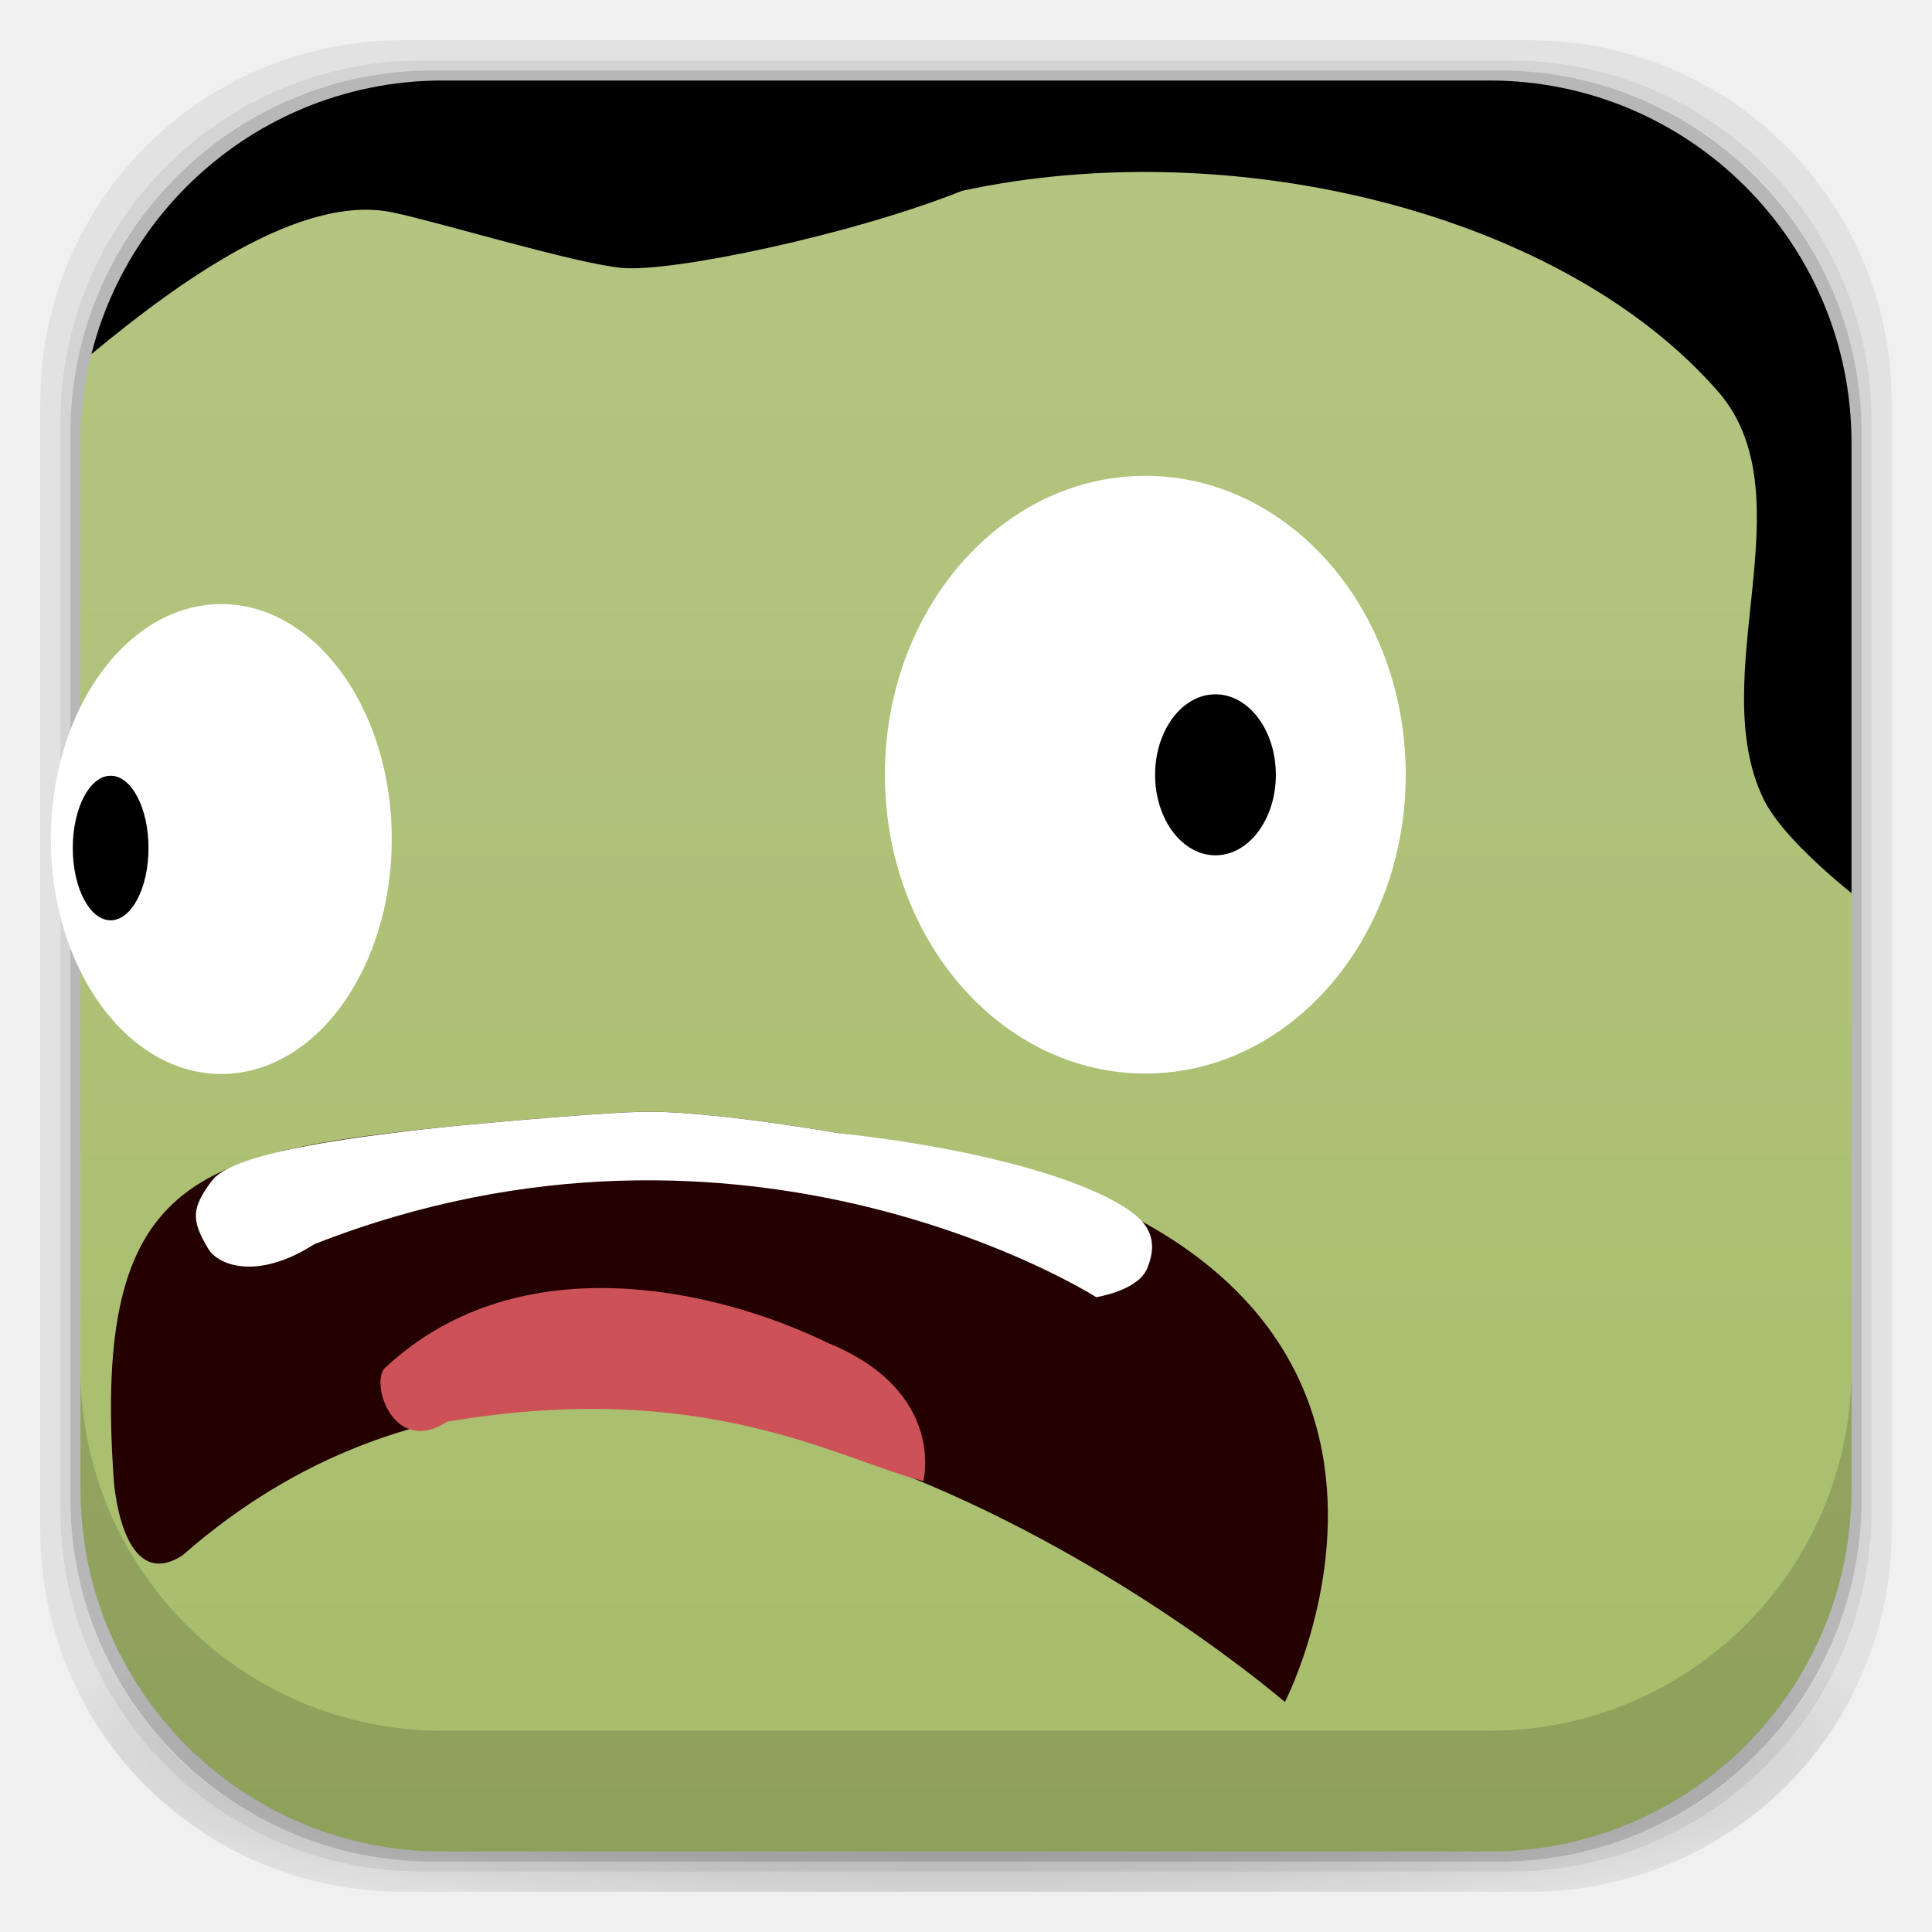
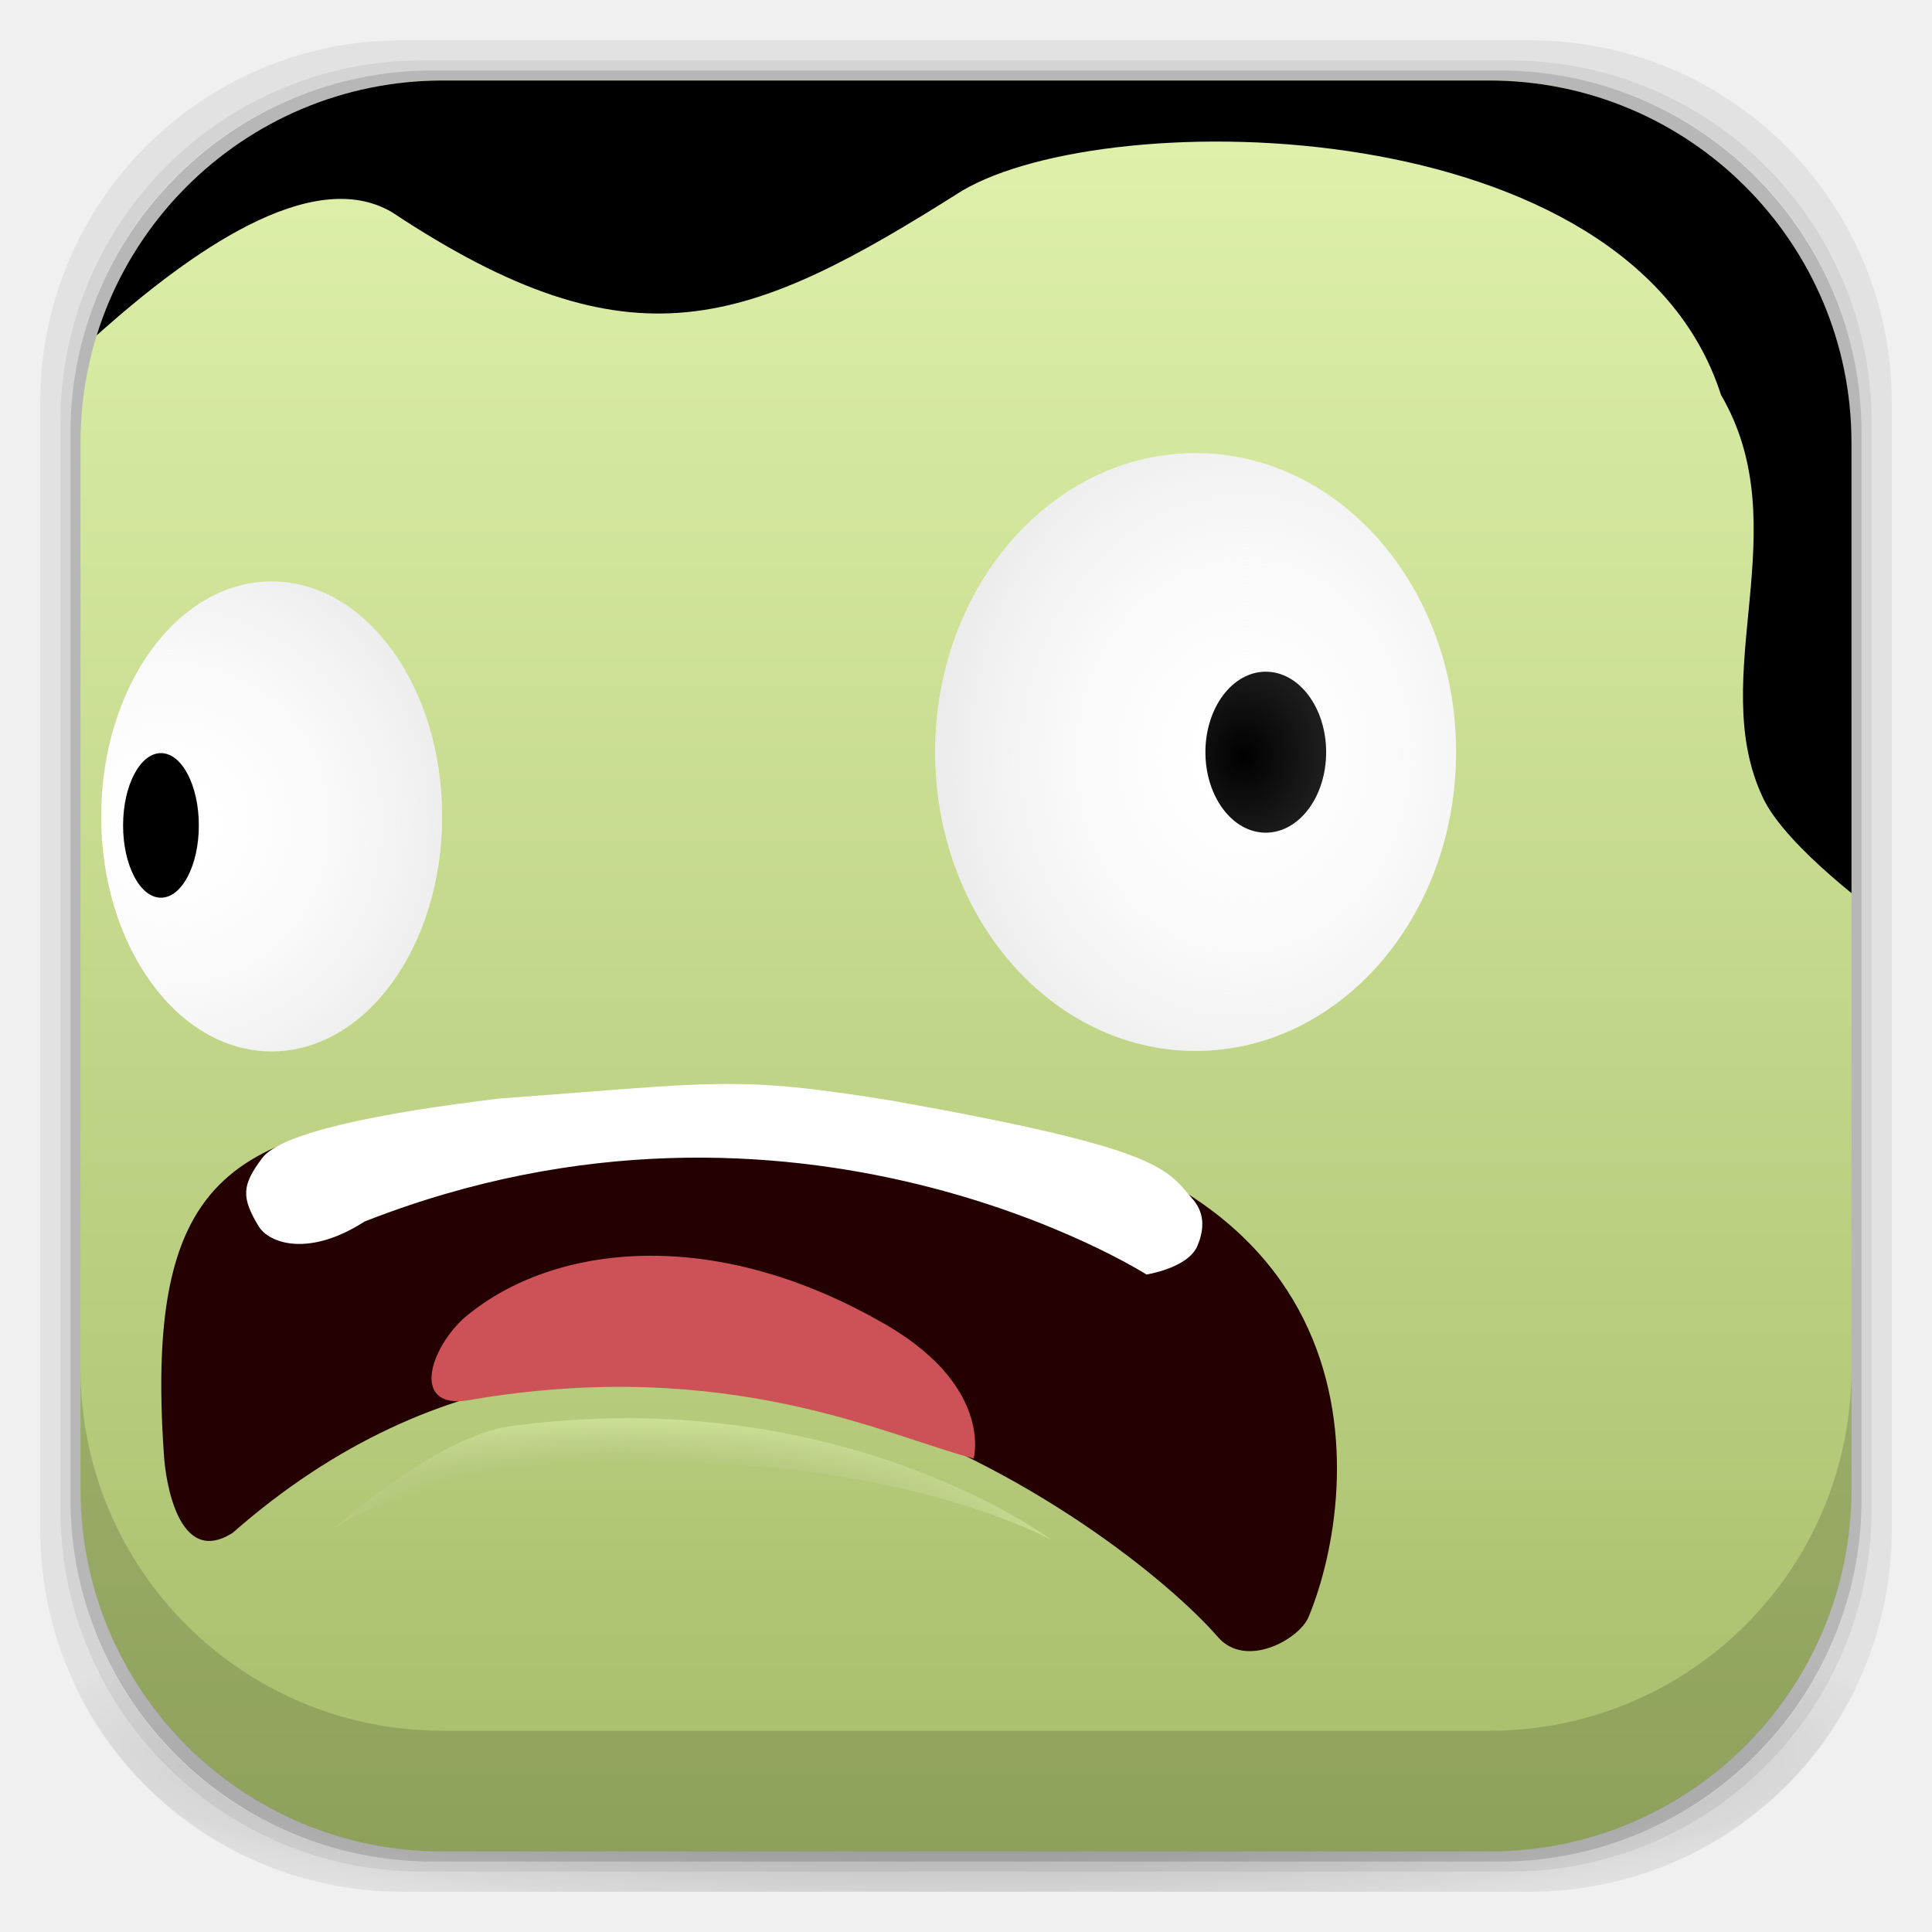
<svg xmlns="http://www.w3.org/2000/svg" xmlns:xlink="http://www.w3.org/1999/xlink" width="48" height="48" id="svg4230" version="1.1">
  <defs id="defs4232">
+     <linearGradient id="linearGradient32572">
+       <stop id="stop32574" offset="0" style="stop-color:#a7bd6a;stop-opacity:1" />
+       <stop id="stop32576" offset="1" style="stop-color:#e0f2ac;stop-opacity:1" />
+     </linearGradient>
    <linearGradient id="fart" x1="1" x2="47" gradientUnits="userSpaceOnUse" gradientTransform="translate(-47.99779,0.00221467)">
-       <stop stop-color="#e4e4e4" stop-opacity="1" id="stop4240" style="stop-color:#ffffff;stop-opacity:0" />
-       <stop offset="1" stop-color="#eee" stop-opacity="1" id="stop4242" style="stop-color:#cfcfcf;stop-opacity:1" />
+       <stop style="stop-color:#c8d4a3;stop-opacity:0" id="stop4242" stop-opacity="1" stop-color="#eee" offset="0" />
+       <stop offset="0.436" stop-color="#e4e4e4" stop-opacity="1" id="stop32538" style="stop-color:#d3ddb6;stop-opacity:0" />
+       <stop style="stop-color:#dff99a;stop-opacity:1" id="stop4240" stop-opacity="1" stop-color="#e4e4e4" offset="1" />
    </linearGradient>
    <linearGradient id="linearGradient4524">
      <stop style="stop-color:#a7bd6a;stop-opacity:1" offset="0" id="stop4526" />
      <stop style="stop-color:#b5c583;stop-opacity:1" offset="1" id="stop4528" />
    </linearGradient>
    <linearGradient id="linearGradient4512">
      <stop style="stop-color:#d9d2d1;stop-opacity:1;" offset="0" id="stop4514" />
      <stop style="stop-color:#fefcfc;stop-opacity:1;" offset="1" id="stop4516" />
    </linearGradient>
    <linearGradient id="linearGradient4243">
      <stop style="stop-color:#000000;stop-opacity:1;" offset="0" id="stop4245" />
      <stop style="stop-color:#000000;stop-opacity:0;" offset="1" id="stop4247" />
    </linearGradient>
    <linearGradient id="linearGradient4216">
      <stop style="stop-color:#a0c4e6;stop-opacity:1;" offset="0" id="stop4218" />
      <stop style="stop-color:#d0e2f1;stop-opacity:1;" offset="1" id="stop4220" />
    </linearGradient>
    <linearGradient id="linearGradient4208">
      <stop style="stop-color:#70a3d6;stop-opacity:1;" offset="0" id="stop4210" />
      <stop style="stop-color:#88b6e1;stop-opacity:1;" offset="1" id="stop4212" />
    </linearGradient>
    <linearGradient id="linearGradient4200">
      <stop style="stop-color:#427dbe;stop-opacity:1;" offset="0" id="stop4202" />
      <stop style="stop-color:#739bd1;stop-opacity:1;" offset="1" id="stop4204" />
    </linearGradient>
    <linearGradient id="linearGradient4192">
      <stop style="stop-color:#4970a4;stop-opacity:1;" offset="0" id="stop4194" />
      <stop style="stop-color:#6090c0;stop-opacity:1;" offset="1" id="stop4196" />
    </linearGradient>
    <radialGradient xlink:href="#linearGradient3688-166-749-5-9-1" id="radialGradient4351" gradientUnits="userSpaceOnUse" gradientTransform="matrix(2.320171,0,0,0.4,28.61784,28.6)" cx="4.993" cy="43.5" fx="4.993" fy="43.5" r="2.5" />
    <linearGradient id="linearGradient3688-166-749-5-9-1">
      <stop id="stop2883-0-2-9" style="stop-color:#181818;stop-opacity:1" offset="0" />
      <stop id="stop2885-5-3-8" style="stop-color:#181818;stop-opacity:0" offset="1" />
    </linearGradient>
    <linearGradient id="linearGradient3688-464-309-8-9-4">
      <stop id="stop2889-9-9-1" style="stop-color:#181818;stop-opacity:1" offset="0" />
      <stop id="stop2891-4-2-9" style="stop-color:#181818;stop-opacity:0" offset="1" />
    </linearGradient>
    <linearGradient id="linearGradient3702-501-757-0-4-0">
      <stop id="stop2895-0-2-1" style="stop-color:#181818;stop-opacity:0" offset="0" />
      <stop id="stop2897-2-8-2" style="stop-color:#181818;stop-opacity:1" offset="0.5" />
      <stop id="stop2899-6-1-6" style="stop-color:#181818;stop-opacity:0" offset="1" />
    </linearGradient>
    <linearGradient id="linearGradient3811-3">
      <stop style="stop-color:#000000;stop-opacity:1;" offset="0" id="stop3813-0" />
      <stop style="stop-color:#000000;stop-opacity:0;" offset="1" id="stop3815-0" />
    </linearGradient>
    <clipPath id="clipPath-887332295">
      <g id="g3945" transform="translate(0,-1004.362)">
        <rect id="rect3947" fill="#1890d0" width="46" height="46" x="1" y="1005.36" rx="4" />
      </g>
    </clipPath>
    <clipPath id="clipPath-867792831">
      <g id="g3940" transform="translate(0,-1004.362)">
        <rect id="rect3942" fill="#1890d0" width="46" height="46" x="1" y="1005.36" rx="4" />
      </g>
    </clipPath>
    <linearGradient gradientTransform="translate(-47.99779,0.00221467)" gradientUnits="userSpaceOnUse" x2="47" x1="1" id="linearGradient4244">
      <stop id="stop3935" stop-opacity="1" stop-color="#e4e4e4" />
      <stop id="stop3937" stop-opacity="1" stop-color="#eee" offset="1" />
    </linearGradient>
    <radialGradient xlink:href="#linearGradient4243" id="radialGradient4274" gradientUnits="userSpaceOnUse" gradientTransform="matrix(1.043478,0,0,0.1956518,-1.04348,35.18481)" cx="24" cy="42.5" fx="24" fy="42.5" r="23" />
-     <linearGradient xlink:href="#linearGradient4524" id="linearGradient4530" x1="24" y1="46" x2="24" y2="2" gradientUnits="userSpaceOnUse" />
+     <linearGradient xlink:href="#linearGradient32572" id="linearGradient4530" x1="24" y1="46" x2="24" y2="2" gradientUnits="userSpaceOnUse" />
    <linearGradient xlink:href="#linearGradient4512" id="linearGradient4554" gradientUnits="userSpaceOnUse" x1="12.5" y1="28" x2="12.5" y2="17" />
    <linearGradient id="fart-9" x1="1" x2="47" gradientUnits="userSpaceOnUse" gradientTransform="translate(-47.99779,0.00221467)">
      <stop stop-color="#e4e4e4" stop-opacity="1" id="stop4240-6" style="stop-color:#ffffff;stop-opacity:0" />
-       <stop offset="1" stop-color="#eee" stop-opacity="1" id="stop4242-6" style="stop-color:#cfcfcf;stop-opacity:0.808" />
+       <stop offset="1" stop-color="#eee" stop-opacity="1" id="stop4242-6" style="stop-color:#cfcfcf;stop-opacity:0.518" />
    </linearGradient>
    <clipPath clipPathUnits="userSpaceOnUse" id="clipPath4412">
      <rect rx="9" ry="9" y="2" x="2" height="44" width="44" id="rect4414" style="fill:url(#linearGradient4416);fill-opacity:1;stroke:none" />
    </clipPath>
    <linearGradient xlink:href="#linearGradient4524" id="linearGradient4416" gradientUnits="userSpaceOnUse" x1="24" y1="46" x2="24" y2="2" />
+     <radialGradient xlink:href="#fart" id="radialGradient32528" cx="15.911" cy="49.08" fx="15.911" fy="49.08" r="8.927" gradientTransform="matrix(1.528946,0.03001907,-0.00732693,0.3731699,-8.11266,19.03577)" gradientUnits="userSpaceOnUse" />
+     <radialGradient xlink:href="#fart-9" id="radialGradient32560" cx="4.531" cy="20.399" fx="4.531" fy="20.399" r="4.235" gradientTransform="matrix(1.917669,-0.05543811,0.05673924,1.962677,-5.571232,-19.32432)" gradientUnits="userSpaceOnUse" />
+     <radialGradient xlink:href="#fart-9" id="radialGradient32570" cx="31.03" cy="18.793" fx="31.03" fy="18.793" r="6.47" gradientTransform="matrix(1.33448,0.04232005,-0.04959917,1.564012,-9.577924,-11.93238)" gradientUnits="userSpaceOnUse" />
  </defs>
  <g id="layer3" style="display:inline">
    <path style="opacity:0.06;fill:#000000;fill-opacity:1;stroke:none" d="M 10,1 C 5.014,1 1,5.014 1,10 l 0,28 c 0,4.986 4.014,9 9,9 l 28,0 c 4.986,0 9,-4.014 9,-9 L 47,10 C 47,5.014 42.986,1 38,1 L 10,1 z m 0.5,0.5 27,0 c 4.986,0 9,4.014 9,9 l 0,27 c 0,4.986 -4.014,9 -9,9 l -27,0 c -4.986,0 -9,-4.014 -9,-9 l 0,-27 c 0,-4.986 4.014,-9 9,-9 z" id="rect3829" />
    <path style="opacity:0.12;fill:#000000;fill-opacity:1;stroke:none" d="m 10.5,1.5 c -4.986,0 -9,4.014 -9,9 l 0,27 c 0,4.986 4.014,9 9,9 l 27,0 c 4.986,0 9,-4.014 9,-9 l 0,-27 c 0,-4.986 -4.014,-9 -9,-9 l -27,0 z m 0.25,0.25 26.5,0 c 4.986,0 9,4.014 9,9 l 0,26.5 c 0,4.986 -4.014,9 -9,9 l -26.5,0 c -4.986,0 -9,-4.014 -9,-9 l 0,-26.5 c 0,-4.986 4.014,-9 9,-9 z" id="rect3827" />
    <rect style="opacity:0.24;fill:#000000;fill-opacity:1;stroke:none" id="rect3038-4" width="44.5" height="44.5" x="1.75" y="1.75" ry="9" rx="9" />
  </g>
  <g id="layer6" style="display:inline">
    <path style="opacity:0.3;fill:url(#radialGradient4274);fill-opacity:1;stroke:none" d="M 1.031,39 C 1.519,43.519 5.347,47 10,47 l 28,0 c 4.653,0 8.481,-3.481 8.969,-8 l -45.938,0 z" id="rect4241" />
  </g>
  <g id="layer2" style="display:inline">
    <rect style="fill:url(#linearGradient4530);fill-opacity:1;stroke:none" id="rect3038" width="44" height="44" x="2" y="2" ry="9" rx="9" />
    <ellipse style="opacity:0.046;fill:#cfcfcf;fill-opacity:0.808;stroke:none" id="path4323" cx="-61" cy="9" rx="2" ry="3" />
-     <ellipse style="opacity:1;fill:#ffffff;fill-opacity:1;stroke:none" id="path4331" cx="28.455" cy="19.247" rx="6.47" ry="7.425" />
-     <path style="fill:#250000;fill-opacity:1;fill-rule:evenodd;stroke:none;stroke-width:1px;stroke-linecap:butt;stroke-linejoin:miter;stroke-opacity:1" d="m 20.805,28.149 c 17.281,2.225 11.118,14.137 11.118,14.137 0,0 -15.871,-13.759 -27.389,-3.643 C 3.162,39.526 2.864,37.287 2.827,36.769 2.285,29.195 4.874,28.641 11.14,27.99 c 0,0 3.257,-0.319 4.75,-0.367 1.654,-0.052 4.916,0.525 4.916,0.525 z" id="path4348" />
-     <ellipse style="opacity:1;fill:#ffffff;fill-opacity:1;stroke:none" id="path4333" cx="5.499" cy="20.846" rx="4.235" ry="5.837" />
-     <ellipse style="opacity:1;fill:#000000;fill-opacity:1;stroke:none;stroke-opacity:1" id="path4350" cx="2.749" cy="21.069" rx="0.941" ry="1.796" />
-     <ellipse style="opacity:1;fill:#000000;fill-opacity:1;stroke:none;stroke-opacity:1" id="path4352" cx="30.198" cy="19.25" rx="1.5" ry="2" />
-     <path id="path4362" d="m 20.805,28.149 c 4.252,0.465 6.911,1.441 7.581,2.21 0.34,0.391 0.251,0.829 0.115,1.156 -0.23,0.553 -1.266,0.713 -1.266,0.713 0,0 -8.671,-5.54 -19.427,-1.316 -1.371,0.883 -2.368,0.555 -2.635,0.111 -0.432,-0.718 -0.413,-1.015 0.092,-1.688 0.472,-0.629 2.848,-1.029 5.877,-1.344 0,0 3.257,-0.319 4.75,-0.367 1.654,-0.052 4.916,0.525 4.916,0.525 z" style="fill:#ffffff;fill-opacity:1;fill-rule:evenodd;stroke:none;stroke-width:1px;stroke-linecap:butt;stroke-linejoin:miter;stroke-opacity:1" />
-     <path id="path4378" d="m 20.567,33.365 c 2.952,1.204 2.373,3.433 2.373,3.433 C 20.802,36.25 17.521,34.233 11.113,35.322 9.741,36.206 9.172,34.281 9.585,33.967 12.953,30.837 17.938,32.079 20.567,33.365 Z" style="fill:#cd5257;fill-opacity:1;fill-rule:evenodd;stroke:none;stroke-width:1px;stroke-linecap:butt;stroke-linejoin:miter;stroke-opacity:1" />
-     <path style="fill:#000000;fill-opacity:1;fill-rule:evenodd;stroke:none;stroke-width:1px;stroke-linecap:butt;stroke-linejoin:miter;stroke-opacity:1" d="M 0.962,8.918 C -2.514,14.276 5.156,4.327 9.743,5.275 c 1.157,0.239 4.533,1.272 5.709,1.381 1.246,0.115 5.715,-0.823 8.45,-1.915 6.755,-1.459 15.001,0.56 18.855,5.07 2.117,2.608 -0.397,6.991 1.049,10.023 0.591,1.24 2.914,2.914 2.914,2.914 l -0.233,-25.641 -38.695,1.282 z" id="path4380" clip-path="url(#clipPath4412)" />
+     <ellipse style="opacity:1;fill:#ffffff;fill-opacity:1;stroke:none" id="path4331" cx="29.705" cy="18.684" rx="6.47" ry="7.425" />
+     <path style="fill:#250000;fill-opacity:1;fill-rule:evenodd;stroke:none;stroke-width:1px;stroke-linecap:butt;stroke-linejoin:miter;stroke-opacity:1" d="m 22.055,27.586 c 12.596,0.855 11.772,9.413 10.455,12.59 -0.226,0.546 -1.555,1.298 -2.252,0.495 C 27.877,37.929 16.059,29.055 5.784,38.08 4.412,38.964 4.114,36.724 4.077,36.207 3.535,28.632 6.124,28.079 12.39,27.428 c 0,0 3.257,-0.319 4.75,-0.367 1.654,-0.052 4.916,0.525 4.916,0.525 z" id="path4348" />
+     <path id="path4362" d="m 22.143,27.343 c 6.745,1.198 6.823,1.684 7.492,2.453 0.34,0.391 0.251,0.829 0.115,1.156 -0.23,0.553 -1.266,0.713 -1.266,0.713 0,0 -8.671,-5.54 -19.427,-1.316 -1.371,0.883 -2.368,0.555 -2.635,0.111 -0.432,-0.718 -0.413,-1.015 0.092,-1.688 0.472,-0.629 2.892,-1.118 5.877,-1.477 5.454,-0.403 5.852,-0.581 9.754,0.048 z" style="fill:#ffffff;fill-opacity:1;fill-rule:evenodd;stroke:none;stroke-width:1px;stroke-linecap:butt;stroke-linejoin:miter;stroke-opacity:1" />
+     <ellipse style="opacity:1;fill:#ffffff;fill-opacity:1;stroke:none" id="path4333" cx="6.749" cy="20.284" rx="4.235" ry="5.837" />
+     <ellipse ry="5.837" rx="4.235" cy="20.284" cx="6.749" id="ellipse32550" style="opacity:1;fill:url(#radialGradient32560);fill-opacity:1;stroke:none" />
+     <ellipse style="opacity:1;fill:#000000;fill-opacity:1;stroke:none;stroke-opacity:1" id="path4350" cx="3.999" cy="20.507" rx="0.941" ry="1.796" />
+     <ellipse style="opacity:1;fill:#000000;fill-opacity:1;stroke:none;stroke-opacity:1" id="path4352" cx="31.448" cy="18.688" rx="1.5" ry="2" />
+     <path id="path4378" d="m 21.817,32.802 c 2.89,1.579 2.373,3.433 2.373,3.433 -2.138,-0.548 -6.071,-2.549 -12.48,-1.459 -1.46,0.287 -1.101,-1.151 -0.219,-1.996 2.087,-1.817 6.04,-2.389 10.326,0.023 z" style="fill:#cd5257;fill-opacity:1;fill-rule:evenodd;stroke:none;stroke-width:1px;stroke-linecap:butt;stroke-linejoin:miter;stroke-opacity:1" />
+     <path style="fill:#000000;fill-opacity:1;fill-rule:evenodd;stroke:none;stroke-width:1px;stroke-linecap:butt;stroke-linejoin:miter;stroke-opacity:1" d="M 0.962,8.918 C -2.514,14.276 5.712,2.889 9.743,5.275 c 5.981,3.962 8.839,2.828 14.159,-0.535 3.661,-2.167 16.592,-2.004 18.855,5.07 1.94,3.316 -0.397,6.991 1.049,10.023 0.591,1.24 2.914,2.914 2.914,2.914 l -0.233,-25.641 -38.695,1.282 z" id="path4380" clip-path="url(#clipPath4412)" />
+     <path style="opacity:1;fill:url(#radialGradient32528);fill-opacity:1;fill-rule:evenodd;stroke:none;stroke-width:1px;stroke-linecap:butt;stroke-linejoin:miter;stroke-opacity:1" d="m 12.694,35.431 c 8.207,-1.104 13.432,2.828 13.432,2.828 0,0 -3.357,-1.853 -9.283,-1.912 -6.431,-0.064 -8.571,1.646 -8.571,1.646 0,0 2.578,-2.315 4.422,-2.563 z" id="path32510" />
+     <ellipse ry="7.425" rx="6.47" cy="18.684" cx="29.705" id="ellipse32562" style="opacity:1;fill:url(#radialGradient32570);fill-opacity:1;stroke:none" />
  </g>
  <g id="layer1" transform="translate(0,-1004.362)" style="display:inline" />
  <g id="layer4" style="display:inline">
    <path style="opacity:0.15;fill:#000000;fill-opacity:1;stroke:none" d="m 2,34 0,3 c 0,4.986 4.014,9 9,9 l 26,0 c 4.986,0 9,-4.014 9,-9 l 0,-3 c 0,4.986 -4.014,9 -9,9 L 11,43 C 6.014,43 2,38.986 2,34 z" id="rect3038-42" />
  </g>
  <g id="layer7" style="display:none">
    <rect rx="9" ry="9" y="2" x="2" height="44" width="44" id="rect4169" style="fill:#abe1ad;fill-opacity:1;stroke:none;display:inline" />
  </g>
</svg>
